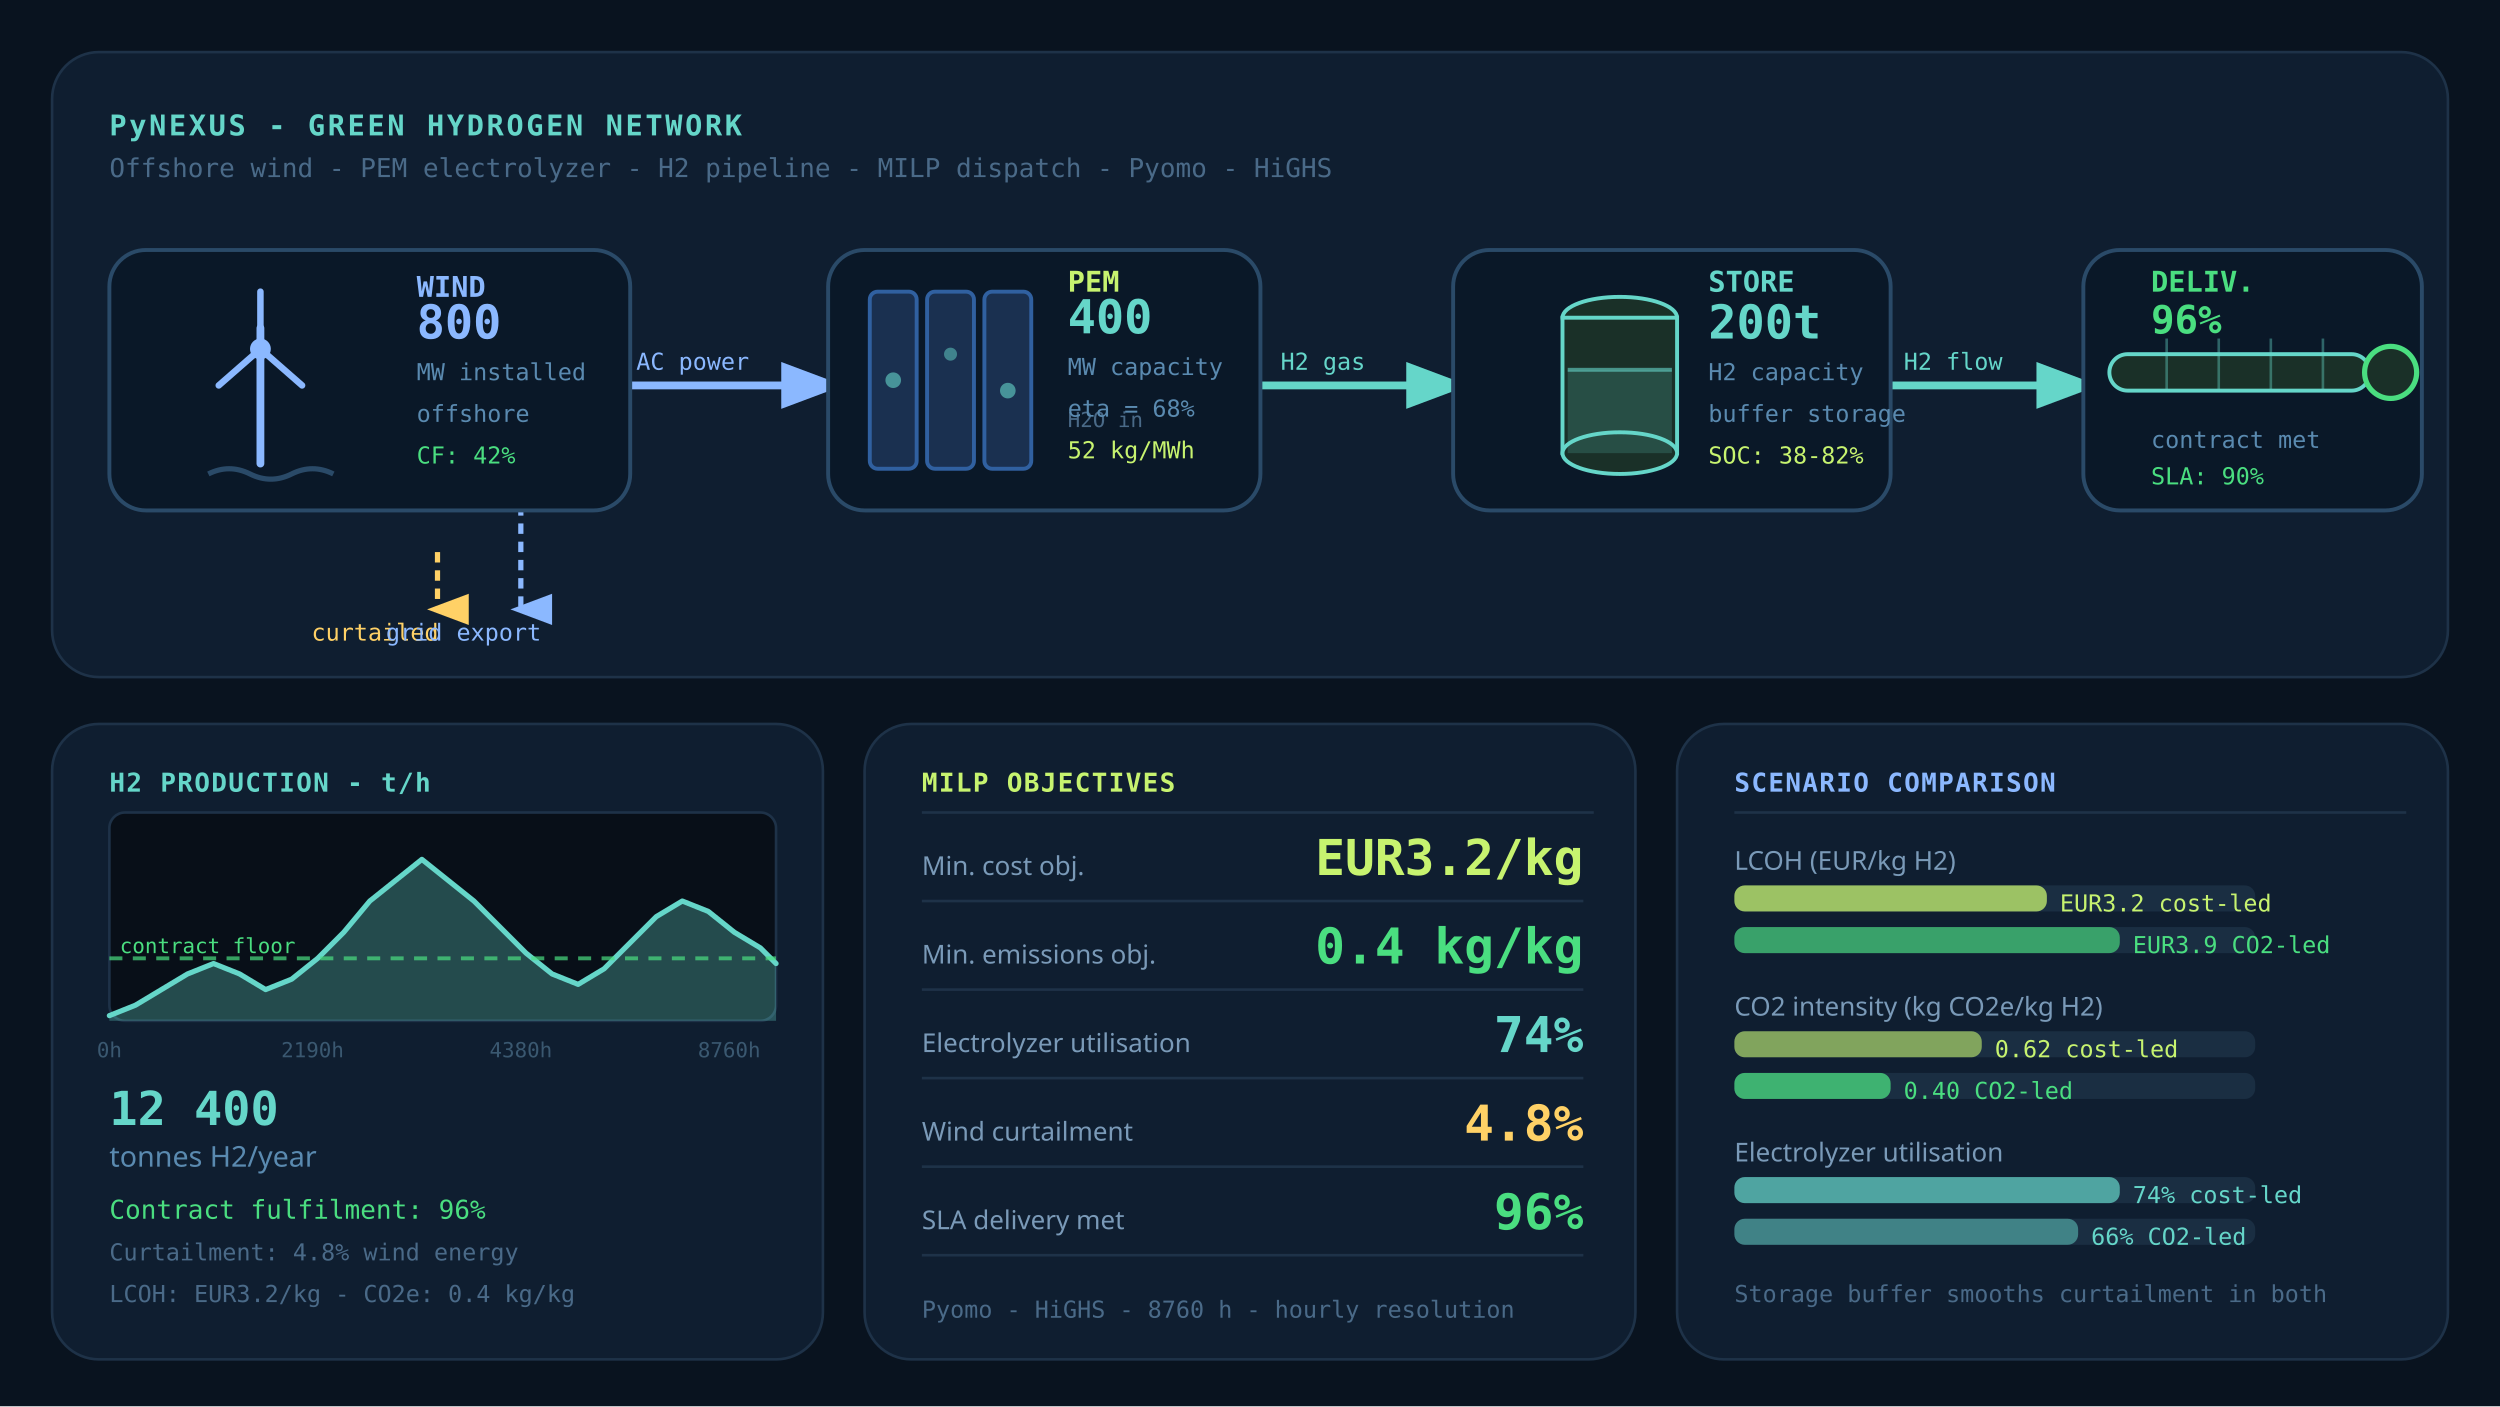
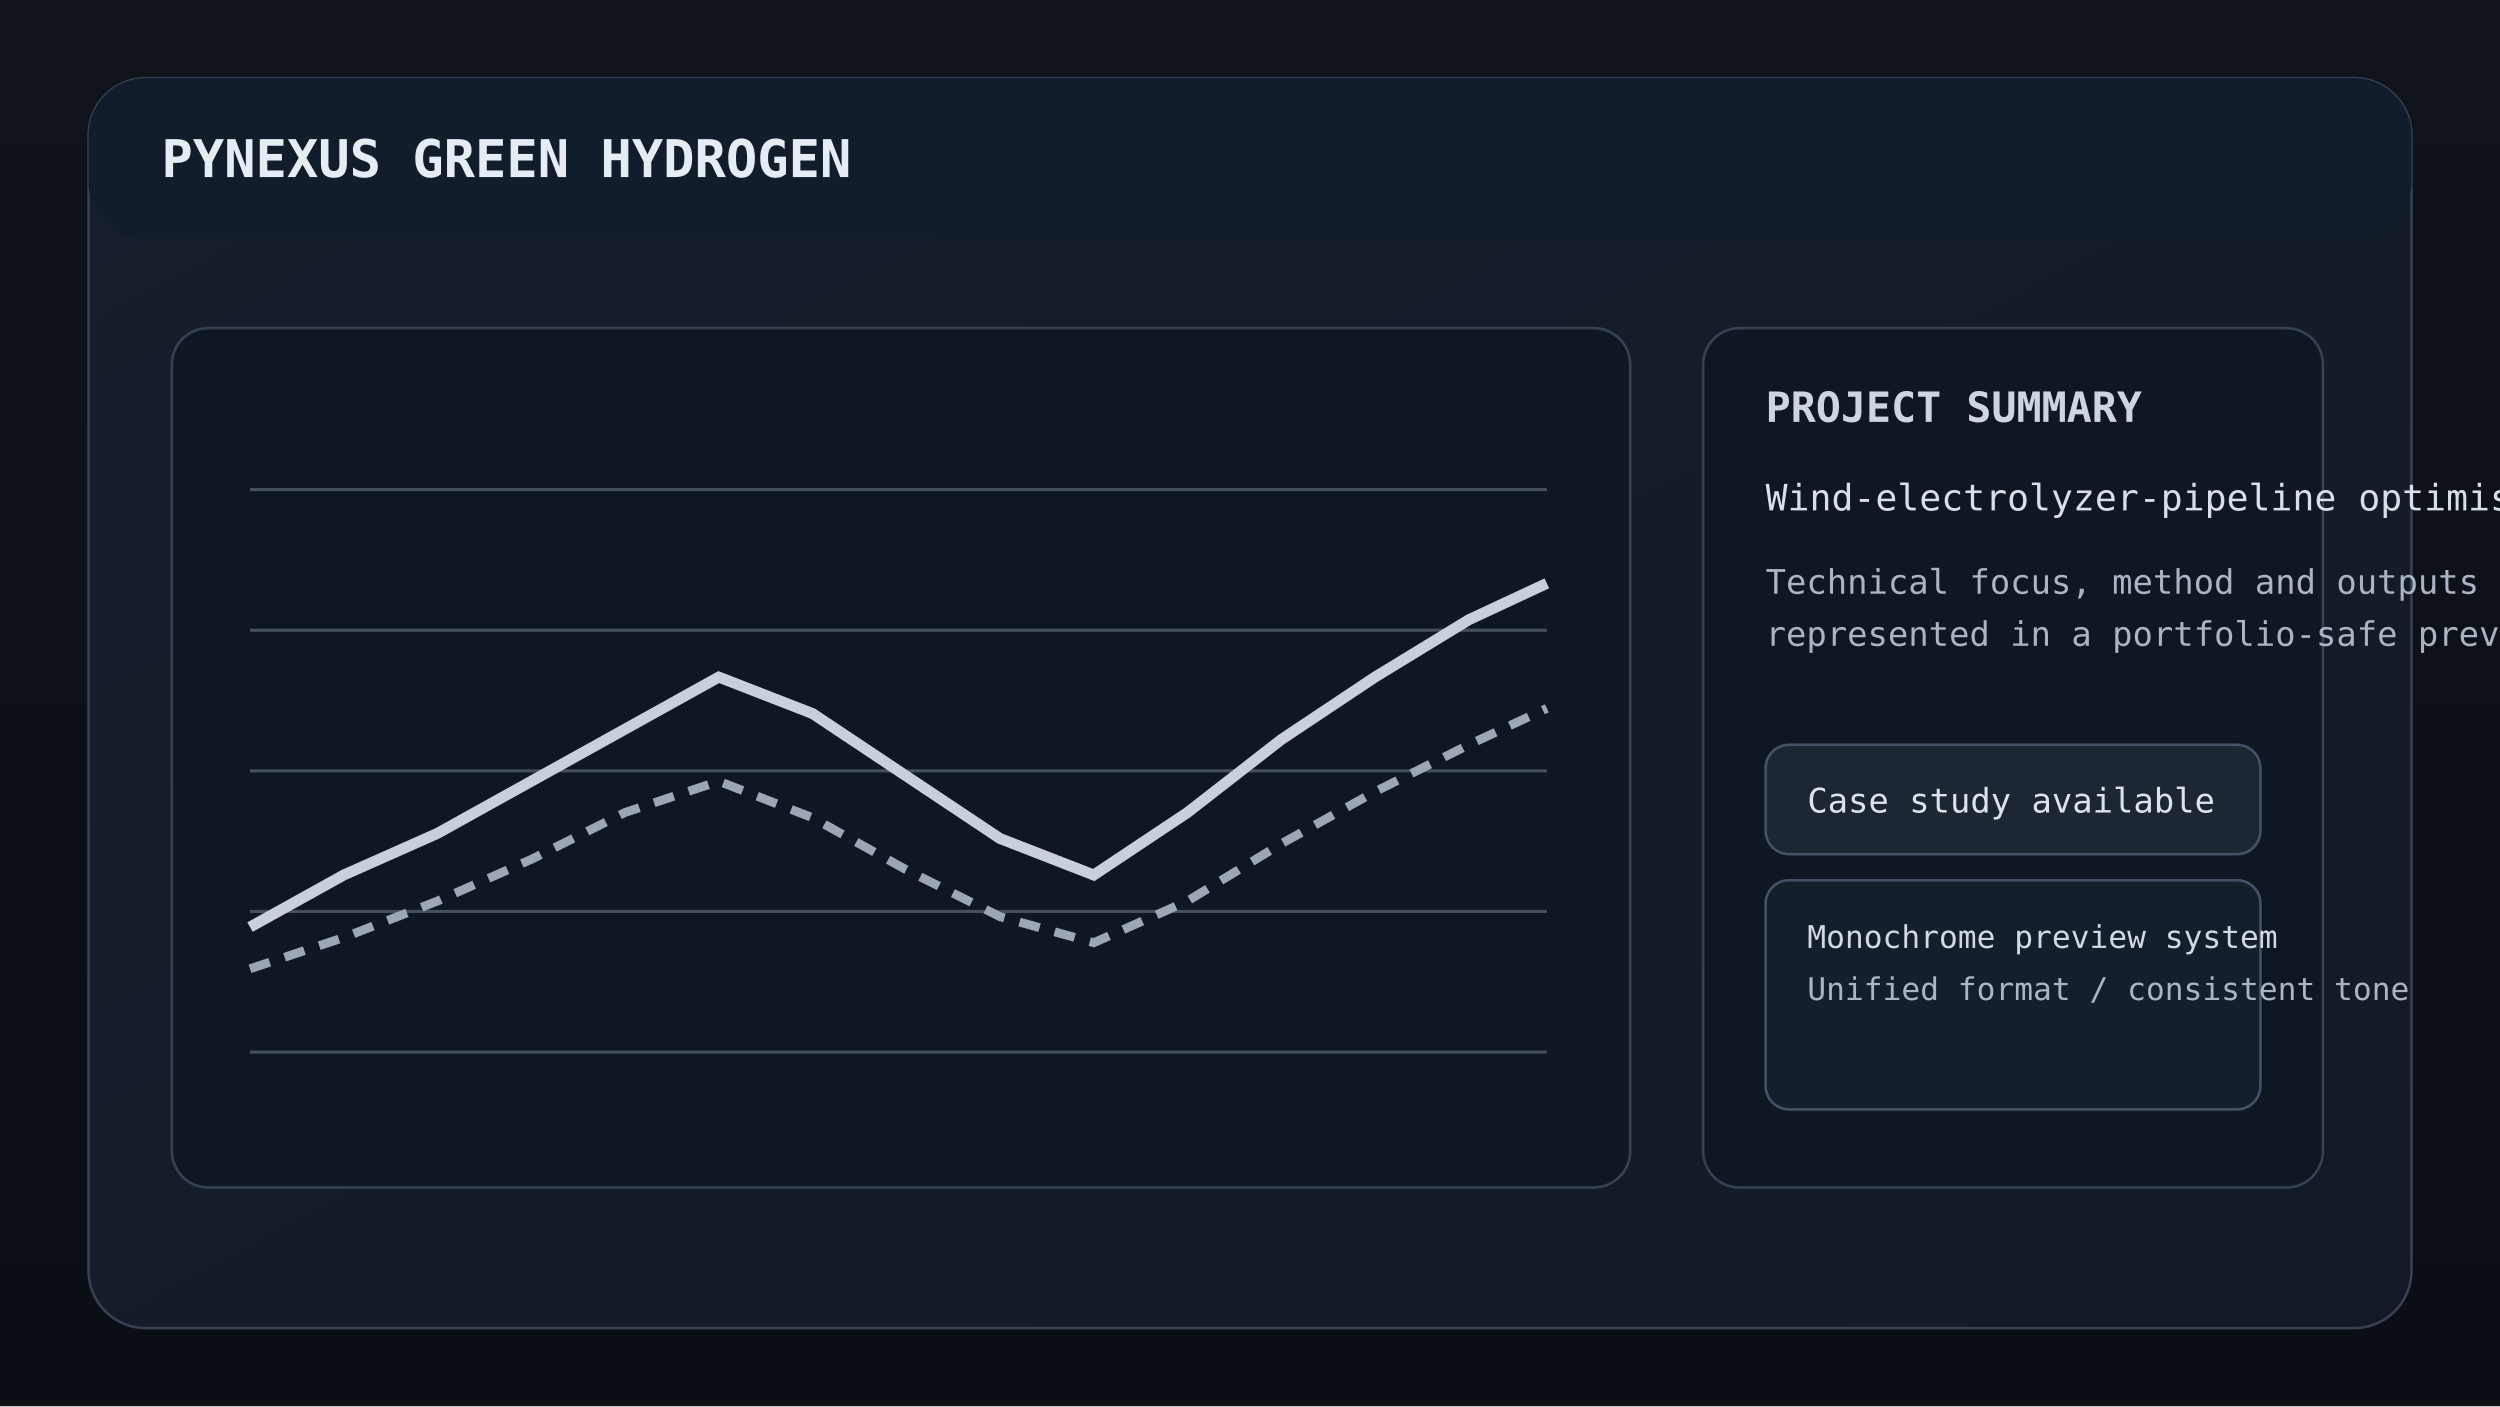
- <svg xmlns="http://www.w3.org/2000/svg" viewBox="0 0 960 540" role="img" aria-label="PyNEXUS green hydrogen wind electrolyzer pipeline model">
-   <rect width="960" height="540" fill="#09131f" />
-   <rect x="20" y="20" width="920" height="240" rx="18" fill="#0f1e30" stroke="#1e3248" stroke-width="1" />
-   <rect x="20" y="278" width="296" height="244" rx="18" fill="#0f1e30" stroke="#1e3248" stroke-width="1" />
-   <rect x="332" y="278" width="296" height="244" rx="18" fill="#0f1e30" stroke="#1e3248" stroke-width="1" />
-   <rect x="644" y="278" width="296" height="244" rx="18" fill="#0f1e30" stroke="#1e3248" stroke-width="1" />
-   <text x="42" y="52" fill="#65d6c9" font-family="ui-monospace,monospace" font-size="11" font-weight="700" letter-spacing="1">PyNEXUS - GREEN HYDROGEN NETWORK</text>
-   <text x="42" y="68" fill="#4a6a88" font-family="ui-monospace,monospace" font-size="10">Offshore wind - PEM electrolyzer - H2 pipeline - MILP dispatch - Pyomo - HiGHS</text>
-   <path d="M 242 148 L 318 148" fill="none" stroke="#8bb8ff" stroke-width="3" stroke-linecap="round" marker-end="url(#arr-elec)" />
-   <path d="M 484 148 L 558 148" fill="none" stroke="#65d6c9" stroke-width="3" stroke-linecap="round" marker-end="url(#arr-h2)" />
-   <path d="M 726 148 L 800 148" fill="none" stroke="#65d6c9" stroke-width="3" stroke-linecap="round" marker-end="url(#arr-h2)" />
-   <path d="M 168 212 L 168 234" fill="none" stroke="#ffd166" stroke-width="2" stroke-dasharray="4 3" marker-end="url(#arr-curt)" />
-   <path d="M 200 180 L 200 234" fill="none" stroke="#8bb8ff" stroke-width="2" stroke-dasharray="4 3" marker-end="url(#arr-grid)" />
+ <svg xmlns="http://www.w3.org/2000/svg" viewBox="0 0 960 540" role="img" aria-label="Wind-electrolyzer-pipeline optimisation">
  <defs>
-     <marker id="arr-elec" markerWidth="8" markerHeight="8" refX="6" refY="3" orient="auto">
-       <path d="M0,0 L0,6 L8,3 Z" fill="#8bb8ff" />
-     </marker>
-     <marker id="arr-h2" markerWidth="8" markerHeight="8" refX="6" refY="3" orient="auto">
-       <path d="M0,0 L0,6 L8,3 Z" fill="#65d6c9" />
-     </marker>
-     <marker id="arr-curt" markerWidth="8" markerHeight="8" refX="3" refY="6" orient="auto">
-       <path d="M0,0 L6,0 L3,8 Z" fill="#ffd166" />
-     </marker>
-     <marker id="arr-grid" markerWidth="8" markerHeight="8" refX="3" refY="6" orient="auto">
-       <path d="M0,0 L6,0 L3,8 Z" fill="#8bb8ff" />
-     </marker>
+     <linearGradient id="bg" x1="0" y1="0" x2="0" y2="1">
+       <stop offset="0" stop-color="#0f141b" />
+       <stop offset="1" stop-color="#0a0f15" />
+     </linearGradient>
+     <linearGradient id="panel" x1="0" y1="0" x2="1" y2="1">
+       <stop offset="0" stop-color="#161f2b" />
+       <stop offset="1" stop-color="#121a25" />
+     </linearGradient>
  </defs>
-   <text x="266" y="142" fill="#8bb8ff" font-family="ui-monospace,monospace" font-size="9" text-anchor="middle">AC power</text>
-   <text x="508" y="142" fill="#65d6c9" font-family="ui-monospace,monospace" font-size="9" text-anchor="middle">H2 gas</text>
-   <text x="750" y="142" fill="#65d6c9" font-family="ui-monospace,monospace" font-size="9" text-anchor="middle">H2 flow</text>
-   <rect x="42" y="96" width="200" height="100" rx="14" fill="#0a1828" stroke="#2a4a68" stroke-width="1.5" />
-   <line x1="100" y1="178" x2="100" y2="126" stroke="#8bb8ff" stroke-width="3" stroke-linecap="round" />
-   <line x1="100" y1="134" x2="84" y2="148" stroke="#8bb8ff" stroke-width="2.5" stroke-linecap="round" />
-   <line x1="100" y1="134" x2="116" y2="148" stroke="#8bb8ff" stroke-width="2.5" stroke-linecap="round" />
-   <line x1="100" y1="134" x2="100" y2="112" stroke="#8bb8ff" stroke-width="2.5" stroke-linecap="round" />
-   <circle cx="100" cy="134" r="4" fill="#8bb8ff" />
-   <path d="M80,182 Q88,178 96,182 Q104,186 112,182 Q120,178 128,182" fill="none" stroke="#2a4a68" stroke-width="2" />
-   <text x="160" y="114" fill="#8bb8ff" font-family="ui-monospace,monospace" font-size="11" font-weight="700">WIND</text>
-   <text x="160" y="130" fill="#8bb8ff" font-family="ui-monospace,monospace" font-size="18" font-weight="700">800</text>
-   <text x="160" y="146" fill="#5a8ab0" font-family="ui-monospace,monospace" font-size="9">MW installed</text>
-   <text x="160" y="162" fill="#5a8ab0" font-family="ui-monospace,monospace" font-size="9">offshore</text>
-   <text x="160" y="178" fill="#4ade80" font-family="ui-monospace,monospace" font-size="9">CF: 42%</text>
-   <rect x="318" y="96" width="166" height="100" rx="14" fill="#0a1828" stroke="#2a4a68" stroke-width="1.5" />
-   <rect x="334" y="112" width="18" height="68" rx="3" fill="#1a3050" stroke="#3060a0" stroke-width="1.5" />
-   <rect x="356" y="112" width="18" height="68" rx="3" fill="#1a3050" stroke="#3060a0" stroke-width="1.5" />
-   <rect x="378" y="112" width="18" height="68" rx="3" fill="#1a3050" stroke="#3060a0" stroke-width="1.5" />
-   <circle cx="343" cy="146" r="3" fill="#65d6c9" opacity="0.6" />
-   <circle cx="365" cy="136" r="2.5" fill="#65d6c9" opacity="0.5" />
-   <circle cx="387" cy="150" r="3" fill="#65d6c9" opacity="0.6" />
-   <text x="410" y="164" fill="#4a6a88" font-family="ui-monospace,monospace" font-size="8">H2O in</text>
-   <text x="410" y="112" fill="#c7f36f" font-family="ui-monospace,monospace" font-size="11" font-weight="700">PEM</text>
-   <text x="410" y="128" fill="#65d6c9" font-family="ui-monospace,monospace" font-size="18" font-weight="700">400</text>
-   <text x="410" y="144" fill="#5a8ab0" font-family="ui-monospace,monospace" font-size="9">MW capacity</text>
-   <text x="410" y="160" fill="#5a8ab0" font-family="ui-monospace,monospace" font-size="9">eta = 68%</text>
-   <text x="410" y="176" fill="#c7f36f" font-family="ui-monospace,monospace" font-size="9">52 kg/MWh</text>
-   <rect x="558" y="96" width="168" height="100" rx="14" fill="#0a1828" stroke="#2a4a68" stroke-width="1.5" />
-   <ellipse cx="622" cy="122" rx="22" ry="8" fill="#1a3028" stroke="#65d6c9" stroke-width="1.5" />
-   <rect x="600" y="122" width="44" height="52" fill="#1a3028" stroke="#65d6c9" stroke-width="1.5" />
-   <ellipse cx="622" cy="174" rx="22" ry="8" fill="#1a3028" stroke="#65d6c9" stroke-width="1.5" />
-   <rect x="602" y="142" width="40" height="32" fill="#65d6c9" opacity="0.18" />
-   <line x1="602" y1="142" x2="642" y2="142" stroke="#65d6c9" stroke-width="1.5" opacity="0.6" />
-   <text x="656" y="112" fill="#65d6c9" font-family="ui-monospace,monospace" font-size="11" font-weight="700">STORE</text>
-   <text x="656" y="130" fill="#65d6c9" font-family="ui-monospace,monospace" font-size="18" font-weight="700">200t</text>
-   <text x="656" y="146" fill="#5a8ab0" font-family="ui-monospace,monospace" font-size="9">H2 capacity</text>
-   <text x="656" y="162" fill="#5a8ab0" font-family="ui-monospace,monospace" font-size="9">buffer storage</text>
-   <text x="656" y="178" fill="#c7f36f" font-family="ui-monospace,monospace" font-size="9">SOC: 38-82%</text>
-   <rect x="800" y="96" width="130" height="100" rx="14" fill="#0a1828" stroke="#2a4a68" stroke-width="1.5" />
-   <rect x="810" y="136" width="100" height="14" rx="7" fill="#1a3028" stroke="#65d6c9" stroke-width="1.5" />
-   <line x1="832" y1="130" x2="832" y2="150" stroke="#65d6c9" stroke-width="1" opacity="0.4" />
-   <line x1="852" y1="130" x2="852" y2="150" stroke="#65d6c9" stroke-width="1" opacity="0.4" />
-   <line x1="872" y1="130" x2="872" y2="150" stroke="#65d6c9" stroke-width="1" opacity="0.4" />
-   <line x1="892" y1="130" x2="892" y2="150" stroke="#65d6c9" stroke-width="1" opacity="0.4" />
-   <circle cx="918" cy="143" r="10" fill="#1a3028" stroke="#4ade80" stroke-width="2" />
-   <text x="826" y="112" fill="#4ade80" font-family="ui-monospace,monospace" font-size="11" font-weight="700">DELIV.</text>
-   <text x="826" y="128" fill="#4ade80" font-family="ui-monospace,monospace" font-size="15" font-weight="700">96%</text>
-   <text x="826" y="172" fill="#5a8ab0" font-family="ui-monospace,monospace" font-size="9">contract met</text>
-   <text x="826" y="186" fill="#4ade80" font-family="ui-monospace,monospace" font-size="9">SLA: 90%</text>
-   <text x="144" y="246" fill="#ffd166" font-family="ui-monospace,monospace" font-size="9" text-anchor="middle">curtailed</text>
-   <text x="178" y="246" fill="#8bb8ff" font-family="ui-monospace,monospace" font-size="9" text-anchor="middle">grid export</text>
-   <text x="42" y="304" fill="#65d6c9" font-family="ui-monospace,monospace" font-size="10" font-weight="700" letter-spacing="0.5">H2 PRODUCTION - t/h</text>
-   <rect x="42" y="312" width="256" height="80" rx="6" fill="#080f18" stroke="#1e3248" stroke-width="1" />
-   <path d="M42,390 L52,386 L62,380 L72,374 L82,370 L92,374 L102,380 L112,376 L122,368 L132,358 L142,346 L152,338 L162,330 L172,338 L182,346 L192,356 L202,366 L212,374 L222,378 L232,372 L242,362 L252,352 L262,346 L272,350 L282,358 L292,364 L298,370 L298,392 L42,392 Z" fill="#65d6c9" opacity="0.3" />
-   <path d="M42,390 L52,386 L62,380 L72,374 L82,370 L92,374 L102,380 L112,376 L122,368 L132,358 L142,346 L152,338 L162,330 L172,338 L182,346 L192,356 L202,366 L212,374 L222,378 L232,372 L242,362 L252,352 L262,346 L272,350 L282,358 L292,364 L298,370" fill="none" stroke="#65d6c9" stroke-width="2" stroke-linecap="round" stroke-linejoin="round" />
-   <line x1="42" y1="368" x2="298" y2="368" stroke="#4ade80" stroke-width="1.5" stroke-dasharray="5 4" opacity="0.7" />
-   <text x="46" y="366" fill="#4ade80" font-family="ui-monospace,monospace" font-size="8">contract floor</text>
-   <g fill="#3a5870" font-family="ui-monospace,monospace" font-size="8" text-anchor="middle">
-     <text x="42" y="406">0h</text>
-     <text x="120" y="406">2190h</text>
-     <text x="200" y="406">4380h</text>
-     <text x="280" y="406">8760h</text>
+   <rect width="960" height="540" fill="url(#bg)" />
+   <rect x="34" y="30" width="892" height="480" rx="22" fill="url(#panel)" stroke="#354152" />
+   <rect x="34" y="30" width="892" height="62" rx="22" fill="#121d2b" />
+   <text x="62" y="68" fill="#e6ecf3" font-family="ui-monospace, SFMono-Regular, Menlo, monospace" font-size="20" font-weight="700">PYNEXUS GREEN HYDROGEN</text>
+   <rect x="66" y="126" width="560" height="330" rx="14" fill="#0f1722" stroke="#354152" />
+   <g stroke="#5d6876" stroke-width="1.2" opacity="0.7">
+     <line x1="96" y1="404" x2="594" y2="404" />
+     <line x1="96" y1="350" x2="594" y2="350" />
+     <line x1="96" y1="296" x2="594" y2="296" />
+     <line x1="96" y1="242" x2="594" y2="242" />
+     <line x1="96" y1="188" x2="594" y2="188" />
  </g>
-   <text x="42" y="432" fill="#65d6c9" font-family="ui-monospace,monospace" font-size="18" font-weight="700">12 400</text>
-   <text x="42" y="448" fill="#5a8ab0" font-family="system-ui,sans-serif" font-size="11">tonnes H2/year</text>
-   <text x="42" y="468" fill="#4ade80" font-family="ui-monospace,monospace" font-size="10">Contract fulfilment: 96%</text>
-   <text x="42" y="484" fill="#4a6a88" font-family="ui-monospace,monospace" font-size="9">Curtailment: 4.8% wind energy</text>
-   <text x="42" y="500" fill="#4a6a88" font-family="ui-monospace,monospace" font-size="9">LCOH: EUR3.2/kg - CO2e: 0.4 kg/kg</text>
-   <text x="354" y="304" fill="#c7f36f" font-family="ui-monospace,monospace" font-size="10" font-weight="700" letter-spacing="0.5">MILP OBJECTIVES</text>
-   <line x1="354" y1="312" x2="612" y2="312" stroke="#1e3248" stroke-width="1" />
-   <text x="354" y="336" fill="#7a9ab8" font-family="system-ui,sans-serif" font-size="10">Min. cost obj.</text>
-   <text x="608" y="336" fill="#c7f36f" font-family="ui-monospace,monospace" font-size="19" font-weight="700" text-anchor="end">EUR3.2/kg</text>
-   <line x1="354" y1="346" x2="608" y2="346" stroke="#1e3248" stroke-width="1" />
-   <text x="354" y="370" fill="#7a9ab8" font-family="system-ui,sans-serif" font-size="10">Min. emissions obj.</text>
-   <text x="608" y="370" fill="#4ade80" font-family="ui-monospace,monospace" font-size="19" font-weight="700" text-anchor="end">0.4 kg/kg</text>
-   <line x1="354" y1="380" x2="608" y2="380" stroke="#1e3248" stroke-width="1" />
-   <text x="354" y="404" fill="#7a9ab8" font-family="system-ui,sans-serif" font-size="10">Electrolyzer utilisation</text>
-   <text x="608" y="404" fill="#65d6c9" font-family="ui-monospace,monospace" font-size="19" font-weight="700" text-anchor="end">74%</text>
-   <line x1="354" y1="414" x2="608" y2="414" stroke="#1e3248" stroke-width="1" />
-   <text x="354" y="438" fill="#7a9ab8" font-family="system-ui,sans-serif" font-size="10">Wind curtailment</text>
-   <text x="608" y="438" fill="#ffd166" font-family="ui-monospace,monospace" font-size="19" font-weight="700" text-anchor="end">4.8%</text>
-   <line x1="354" y1="448" x2="608" y2="448" stroke="#1e3248" stroke-width="1" />
-   <text x="354" y="472" fill="#7a9ab8" font-family="system-ui,sans-serif" font-size="10">SLA delivery met</text>
-   <text x="608" y="472" fill="#4ade80" font-family="ui-monospace,monospace" font-size="19" font-weight="700" text-anchor="end">96%</text>
-   <line x1="354" y1="482" x2="608" y2="482" stroke="#1e3248" stroke-width="1" />
-   <text x="354" y="506" fill="#4a6a88" font-family="ui-monospace,monospace" font-size="9">Pyomo - HiGHS - 8760 h - hourly resolution</text>
-   <text x="666" y="304" fill="#8bb8ff" font-family="ui-monospace,monospace" font-size="10" font-weight="700" letter-spacing="0.5">SCENARIO COMPARISON</text>
-   <line x1="666" y1="312" x2="924" y2="312" stroke="#1e3248" stroke-width="1" />
-   <text x="666" y="334" fill="#7a9ab8" font-family="system-ui,sans-serif" font-size="10">LCOH (EUR/kg H2)</text>
-   <rect x="666" y="340" width="200" height="10" rx="4" fill="#1a2e42" />
-   <rect x="666" y="340" width="120" height="10" rx="4" fill="#c7f36f" opacity="0.75" />
-   <text x="791" y="350" fill="#c7f36f" font-family="ui-monospace,monospace" font-size="9">EUR3.2 cost-led</text>
-   <rect x="666" y="356" width="200" height="10" rx="4" fill="#1a2e42" />
-   <rect x="666" y="356" width="148" height="10" rx="4" fill="#4ade80" opacity="0.65" />
-   <text x="819" y="366" fill="#4ade80" font-family="ui-monospace,monospace" font-size="9">EUR3.9 CO2-led</text>
-   <text x="666" y="390" fill="#7a9ab8" font-family="system-ui,sans-serif" font-size="10">CO2 intensity (kg CO2e/kg H2)</text>
-   <rect x="666" y="396" width="200" height="10" rx="4" fill="#1a2e42" />
-   <rect x="666" y="396" width="95" height="10" rx="4" fill="#c7f36f" opacity="0.6" />
-   <text x="766" y="406" fill="#c7f36f" font-family="ui-monospace,monospace" font-size="9">0.62 cost-led</text>
-   <rect x="666" y="412" width="200" height="10" rx="4" fill="#1a2e42" />
-   <rect x="666" y="412" width="60" height="10" rx="4" fill="#4ade80" opacity="0.75" />
-   <text x="731" y="422" fill="#4ade80" font-family="ui-monospace,monospace" font-size="9">0.40 CO2-led</text>
-   <text x="666" y="446" fill="#7a9ab8" font-family="system-ui,sans-serif" font-size="10">Electrolyzer utilisation</text>
-   <rect x="666" y="452" width="200" height="10" rx="4" fill="#1a2e42" />
-   <rect x="666" y="452" width="148" height="10" rx="4" fill="#65d6c9" opacity="0.7" />
-   <text x="819" y="462" fill="#65d6c9" font-family="ui-monospace,monospace" font-size="9">74% cost-led</text>
-   <rect x="666" y="468" width="200" height="10" rx="4" fill="#1a2e42" />
-   <rect x="666" y="468" width="132" height="10" rx="4" fill="#65d6c9" opacity="0.5" />
-   <text x="803" y="478" fill="#65d6c9" font-family="ui-monospace,monospace" font-size="9">66% CO2-led</text>
-   <text x="666" y="500" fill="#4a6a88" font-family="ui-monospace,monospace" font-size="9">Storage buffer smooths curtailment in both</text>
+   <polyline points="96,356 132,336 168,320 204,300 240,280 276,260 312,274 348,298 384,322 420,336 456,312 492,284 528,260 564,238 594,224" fill="none" stroke="#c8d0db" stroke-width="4.2" />
+   <polyline points="96,372 132,360 168,346 204,330 240,312 276,300 312,314 348,334 384,352 420,362 456,346 492,324 528,304 564,286 594,272" fill="none" stroke="#9ca6b5" stroke-width="3.4" stroke-dasharray="8 6" />
+   <rect x="654" y="126" width="238" height="330" rx="14" fill="#0f1722" stroke="#354152" />
+   <text x="678" y="162" fill="#cdd5df" font-family="ui-monospace,monospace" font-size="16" font-weight="700">PROJECT SUMMARY</text>
+   <text x="678" y="196" fill="#d7dfe8" font-family="ui-monospace,monospace" font-size="14">Wind-electrolyzer-pipeline optimisation</text>
+   <text x="678" y="228" fill="#aab4c2" font-family="ui-monospace,monospace" font-size="13">Technical focus, method and outputs</text>
+   <text x="678" y="248" fill="#aab4c2" font-family="ui-monospace,monospace" font-size="13">represented in a portfolio-safe preview</text>
+   <rect x="678" y="286" width="190" height="42" rx="9" fill="#1d2734" stroke="#445267" />
+   <text x="694" y="312" fill="#dce3ec" font-family="ui-monospace,monospace" font-size="13">Case study available</text>
+   <rect x="678" y="338" width="190" height="88" rx="9" fill="#151f2b" stroke="#445267" />
+   <text x="694" y="364" fill="#d0d9e4" font-family="ui-monospace,monospace" font-size="12">Monochrome preview system</text>
+   <text x="694" y="384" fill="#aab4c2" font-family="ui-monospace,monospace" font-size="12">Unified format / consistent tone</text>
</svg>
